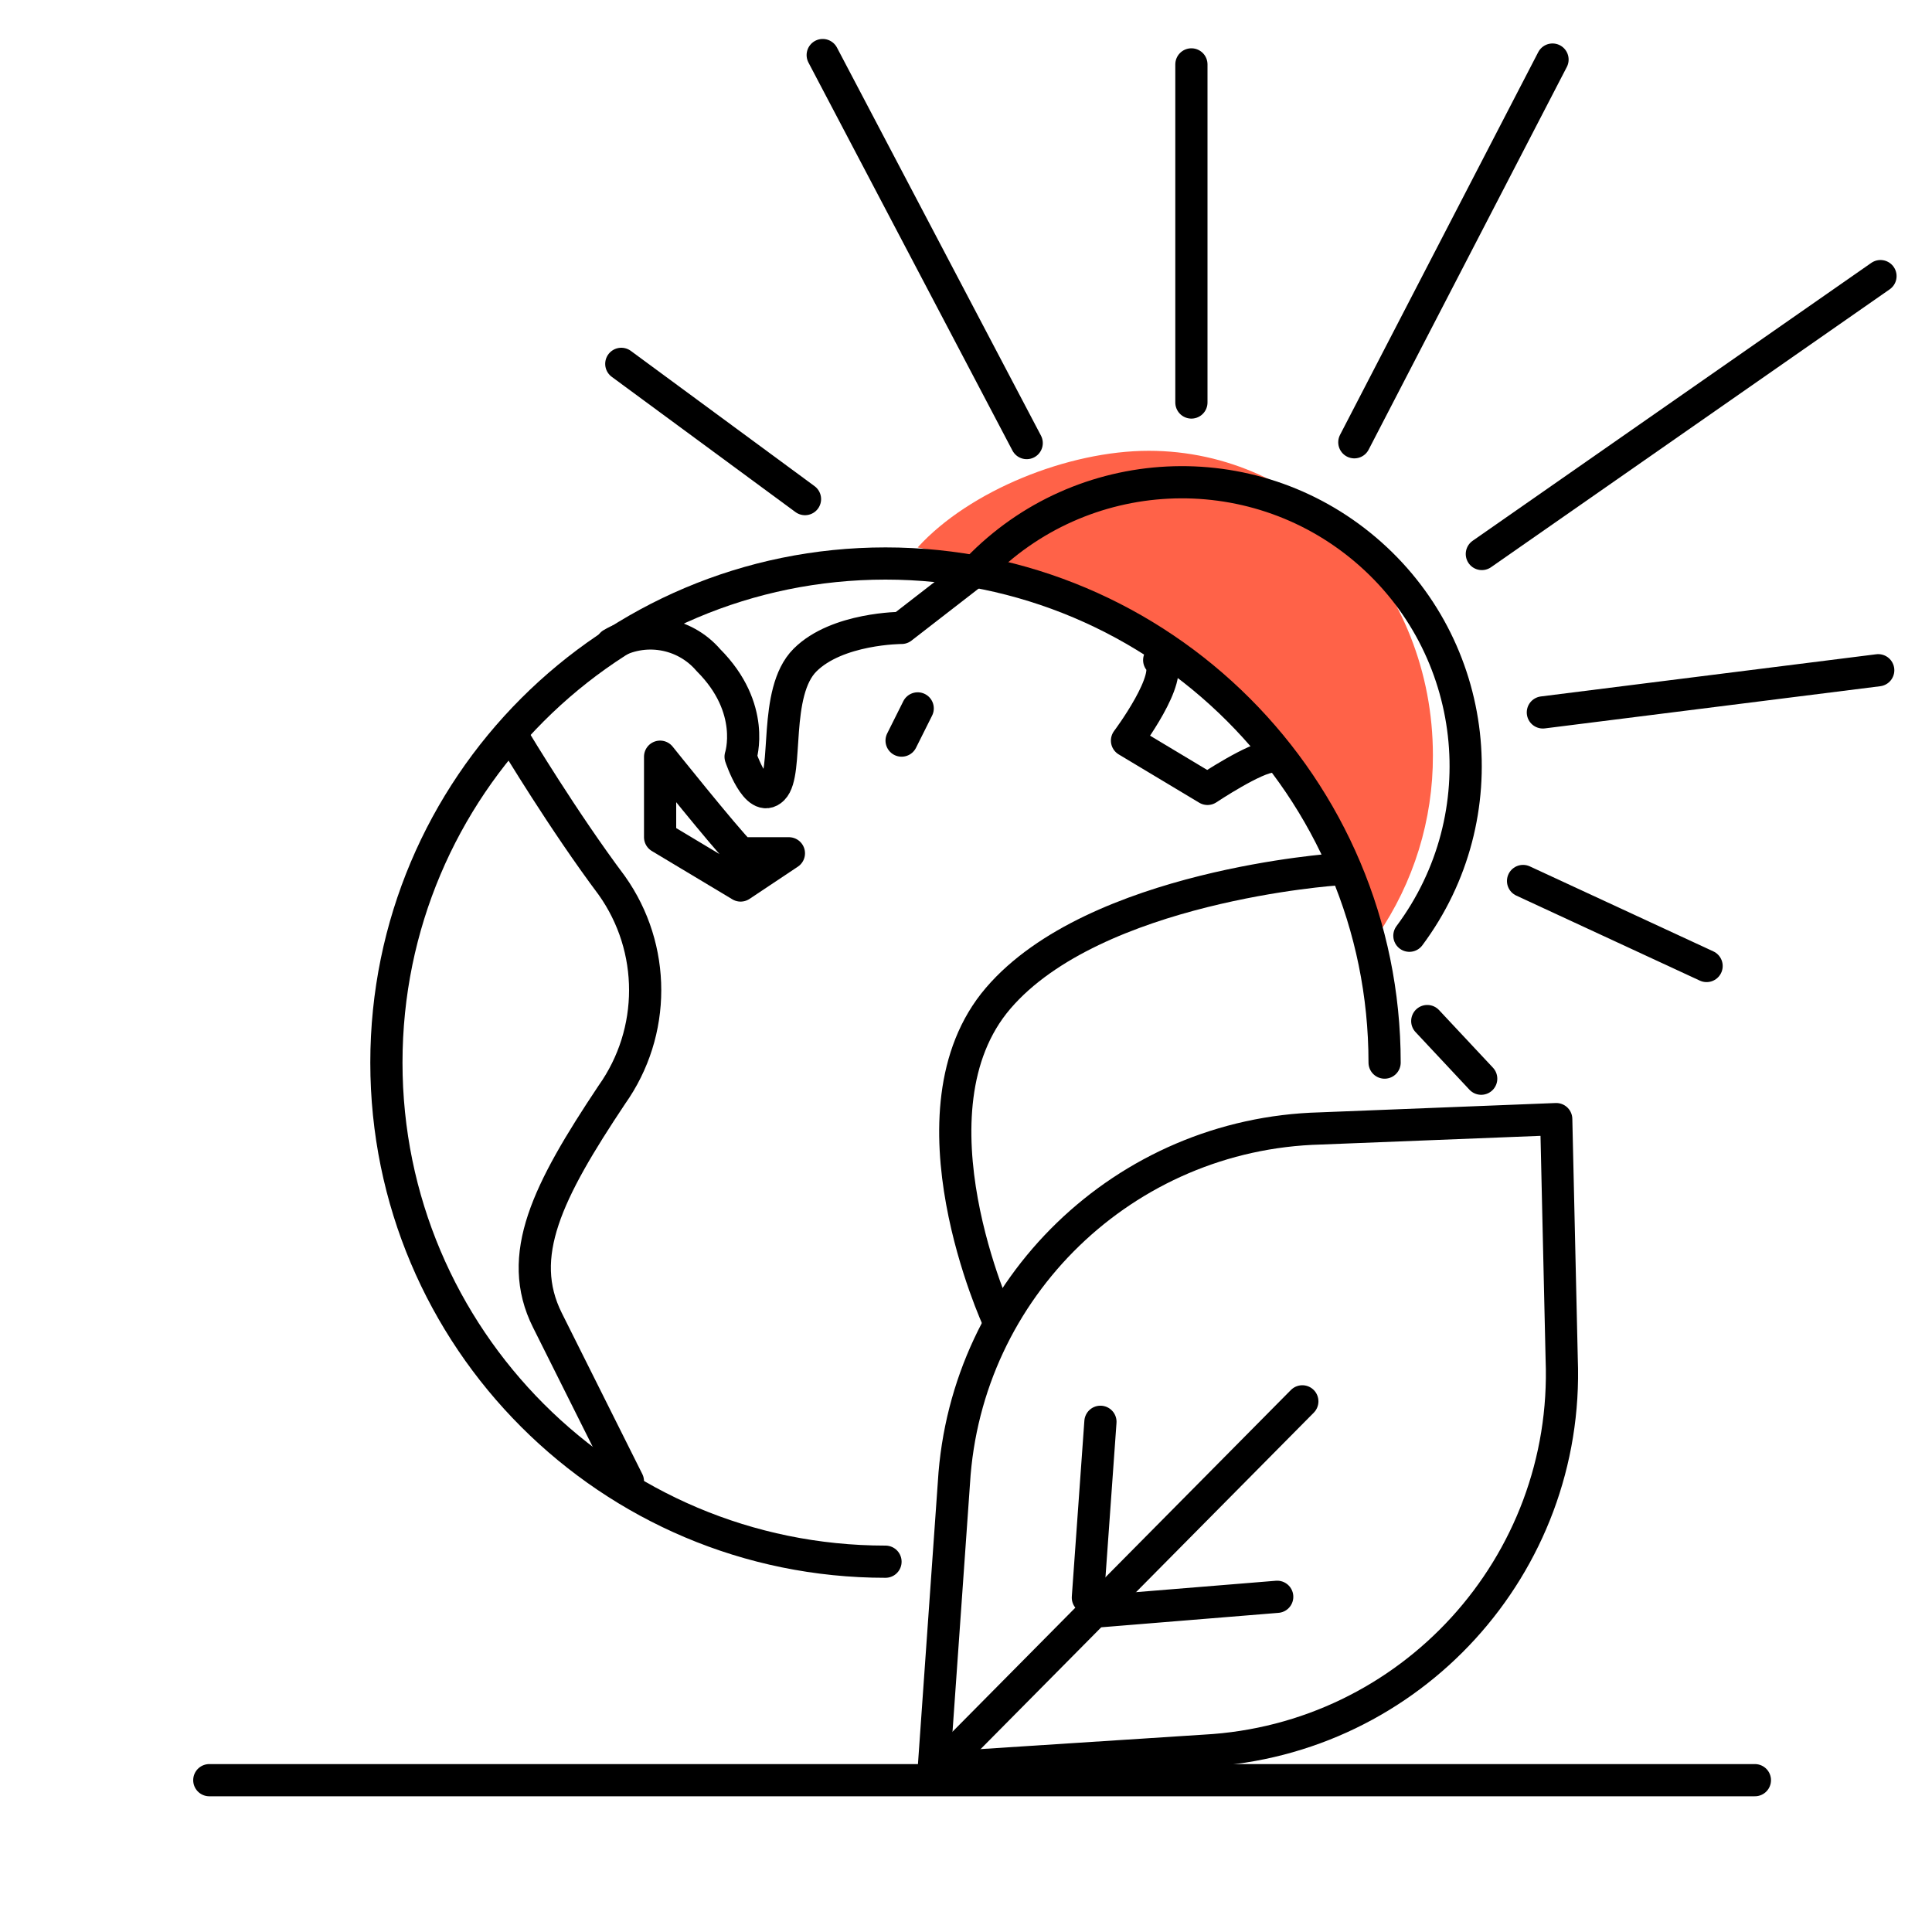
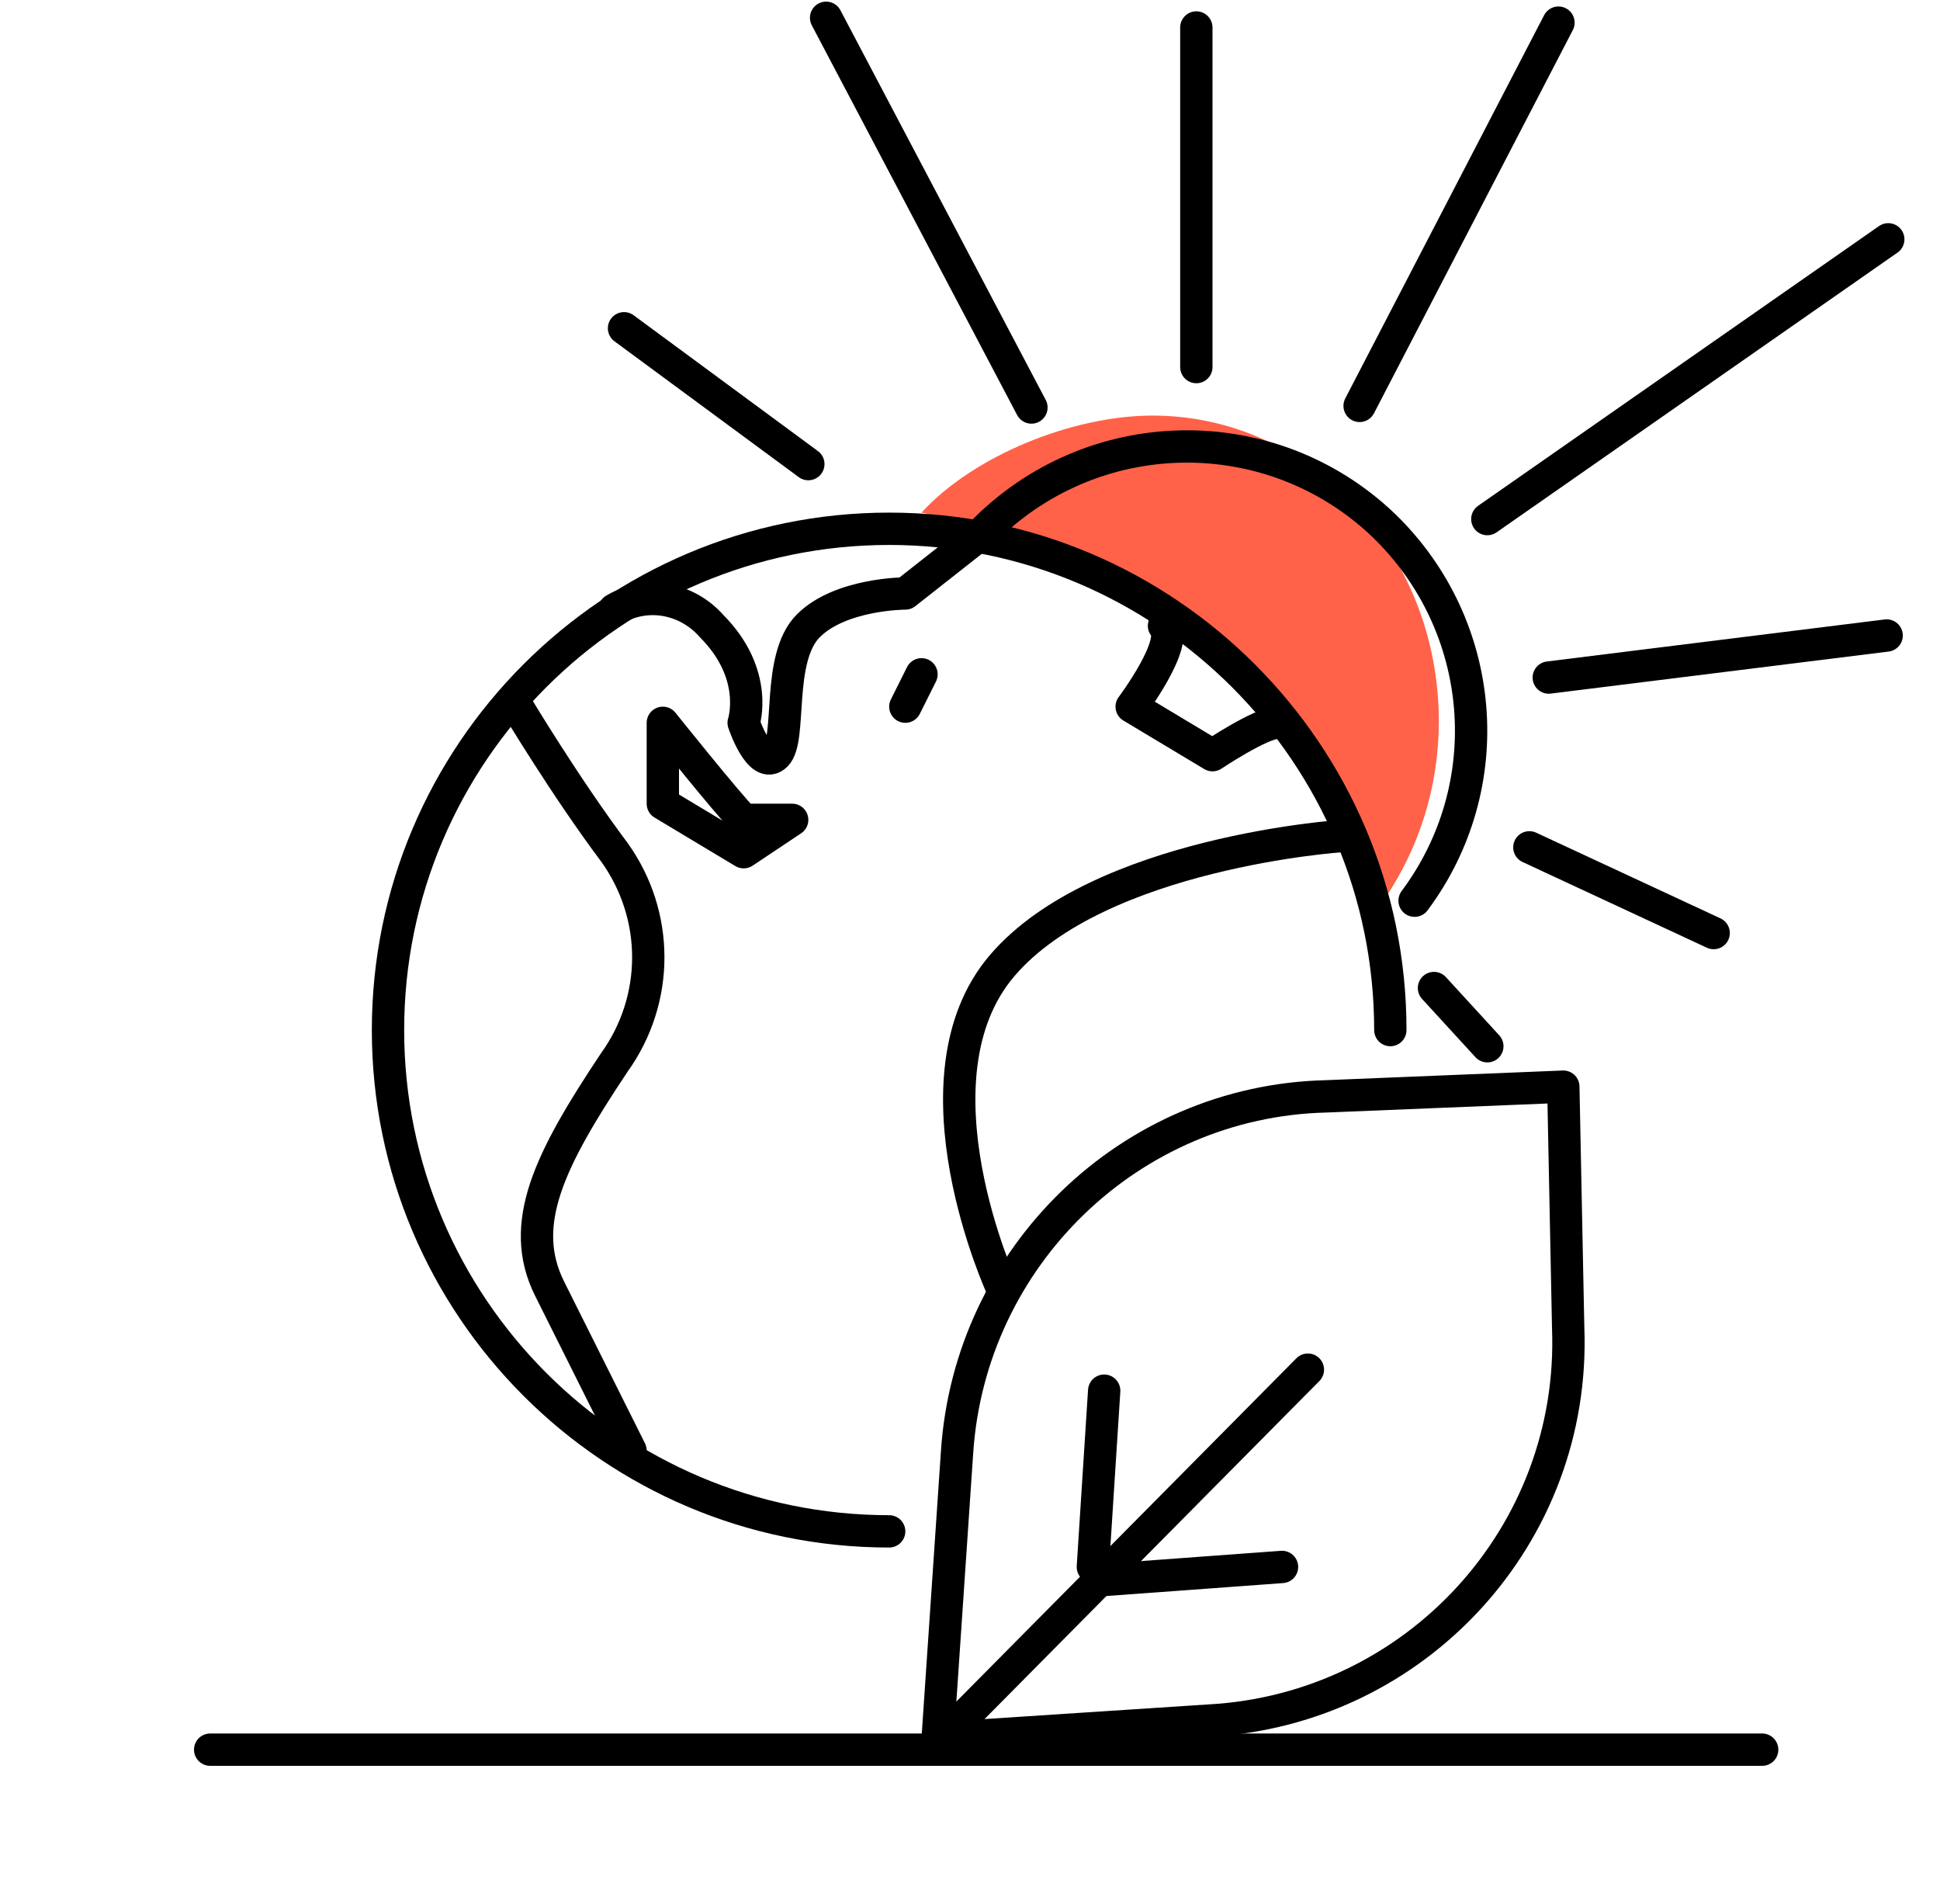
- <svg xmlns="http://www.w3.org/2000/svg" viewBox="0 0 120 120">
-   <path d="M76.71,43.77a39.13,39.13,0,0,1,8.83,14.35A19.66,19.66,0,0,0,89,46.91C89,36.47,81.1,28,71.35,28c-5,0-11.14,2.47-14.35,6C63.91,35.46,71.83,38.75,76.71,43.77Z" style="fill:#ff6248" />
-   <line x1="109" y1="110.57" x2="13" y2="110.57" style="fill:none;stroke:#000;stroke-linecap:round;stroke-linejoin:round;stroke-width:2px" />
-   <path d="M58,109.83l16.82-1.09A23.45,23.45,0,0,0,97,84.42l-.34-14.91L82,70.09a23.41,23.41,0,0,0-22.75,22Z" style="fill:none;stroke:#000;stroke-linecap:round;stroke-linejoin:round;stroke-width:2px" />
-   <line x1="59.41" y1="108.73" x2="80.89" y2="87.04" style="fill:none;stroke:#000;stroke-linecap:round;stroke-linejoin:round;stroke-width:2px" />
-   <line x1="67.57" y1="99.23" x2="68.35" y2="88.31" style="fill:none;stroke:#000;stroke-linecap:round;stroke-linejoin:round;stroke-width:2px" />
-   <line x1="68.41" y1="100.07" x2="79.33" y2="99.18" style="fill:none;stroke:#000;stroke-linecap:round;stroke-linejoin:round;stroke-width:2px" />
-   <path d="M55,97A31,31,0,1,1,86,66" style="fill:none;stroke:#000;stroke-linecap:round;stroke-linejoin:round;stroke-width:2px" />
-   <path d="M32,46s3,5,6,9a11.23,11.23,0,0,1,0,13c-4,6-6,10-4,14l5,10" style="fill:none;stroke:#000;stroke-linecap:round;stroke-linejoin:round;stroke-width:2px" />
-   <path d="M83,54s-15,1-21,8,0,20,0,20" style="fill:none;stroke:#000;stroke-linecap:round;stroke-linejoin:round;stroke-width:2px" />
-   <path d="M38,40a4.74,4.74,0,0,1,6,1c3,3,2,6,2,6s1,3,2,2,0-6,2-8,6-2,6-2l4.71-3.65A17.63,17.63,0,0,1,87.54,58.12" style="fill:none;stroke:#000;stroke-linecap:round;stroke-linejoin:round;stroke-width:2px" />
-   <path d="M79,47c-1,0-4,2-4,2l-5-3s3-4,2-5" style="fill:none;stroke:#000;stroke-linecap:round;stroke-linejoin:round;stroke-width:2px" />
-   <path d="M41,47s4,5,5,6h3l-3,2-5-3Z" style="fill:none;stroke:#000;stroke-linecap:round;stroke-linejoin:round;stroke-width:2px" />
-   <line x1="56" y1="46" x2="57" y2="44" style="fill:none;stroke:#000;stroke-linecap:round;stroke-linejoin:round;stroke-width:2px" />
-   <line x1="74" y1="25" x2="74" y2="4" style="fill:none;stroke:#000;stroke-linecap:round;stroke-linejoin:round;stroke-width:2px" />
-   <line x1="63.77" y1="27.52" x2="51.1" y2="3.42" style="fill:none;stroke:#000;stroke-linecap:round;stroke-linejoin:round;stroke-width:2px" />
-   <line x1="50" y1="31" x2="38.59" y2="22.6" style="fill:none;stroke:#000;stroke-linecap:round;stroke-linejoin:round;stroke-width:2px" />
-   <line x1="88.65" y1="63.42" x2="92" y2="67" style="fill:none;stroke:#000;stroke-linecap:round;stroke-linejoin:round;stroke-width:2px" />
-   <line x1="94.6" y1="54.72" x2="106" y2="60" style="fill:none;stroke:#000;stroke-linecap:round;stroke-linejoin:round;stroke-width:2px" />
-   <line x1="95.83" y1="44.25" x2="116.66" y2="41.63" style="fill:none;stroke:#000;stroke-linecap:round;stroke-linejoin:round;stroke-width:2px" />
-   <line x1="92.04" y1="34.41" x2="116.8" y2="17.15" style="fill:none;stroke:#000;stroke-linecap:round;stroke-linejoin:round;stroke-width:2px" />
-   <line x1="84.12" y1="27.47" x2="96.43" y2="3.7" style="fill:none;stroke:#000;stroke-linecap:round;stroke-linejoin:round;stroke-width:2px" />
+ <svg xmlns="http://www.w3.org/2000/svg" version="1.1" id="Layer_1" x="0px" y="0px" viewBox="0 0 120 117.7" style="enable-background:new 0 0 120 117.7;" xml:space="preserve">
+   <style type="text/css">
+ 	.st0{fill:#FF6248;}
+ 	.st1{fill:none;stroke:#000000;stroke-width:2;stroke-linecap:round;stroke-linejoin:round;}
+ </style>
+   <path class="st0" d="M76.7,41.4c4,4.1,7,9,8.8,14.4c2.3-3.3,3.5-7.2,3.5-11.2c0-10.4-7.9-18.9-17.7-18.9c-5,0-11.1,2.5-14.3,6  C63.9,33.1,71.8,36.4,76.7,41.4z" />
+   <line class="st1" x1="109" y1="108.2" x2="13" y2="108.2" />
+   <path class="st1" d="M58,107.5l16.8-1.1c12.8-0.7,22.7-11.5,22.2-24.3l-0.3-14.9L82,67.8c-12.1,0.3-22,9.9-22.8,22L58,107.5z" />
+   <line class="st1" x1="59.4" y1="106.4" x2="80.9" y2="84.7" />
+   <line class="st1" x1="67.6" y1="96.9" x2="68.3" y2="86" />
+   <line class="st1" x1="68.4" y1="97.7" x2="79.3" y2="96.9" />
+   <path class="st1" d="M55,94.7c-17.1,0-31-13.9-31-31s13.9-31,31-31s31,13.9,31,31" />
+   <path class="st1" d="M32,43.7c0,0,3,5,6,9c2.8,3.9,2.8,9.1,0,13c-4,6-6,10-4,14l5,10" />
+   <path class="st1" d="M83,51.7c0,0-15,1-21,8s0,20,0,20" />
+   <path class="st1" d="M38,37.7c2-1.2,4.5-0.7,6,1c3,3,2,6,2,6s1,3,2,2s0-6,2-8s6-2,6-2l4.7-3.7c6.8-7,17.9-7.2,24.9-0.5  c6.4,6.2,7.2,16.1,1.9,23.2" />
+   <path class="st1" d="M79,44.7c-1,0-4,2-4,2l-5-3c0,0,3-4,2-5" />
+   <path class="st1" d="M41,44.7c0,0,4,5,5,6h3l-3,2l-5-3V44.7z" />
+   <line class="st1" x1="56" y1="43.7" x2="57" y2="41.7" />
+   <line class="st1" x1="74" y1="22.7" x2="74" y2="1.7" />
+   <line class="st1" x1="63.8" y1="25.2" x2="51.1" y2="1.1" />
+   <line class="st1" x1="50" y1="28.7" x2="38.6" y2="20.3" />
+   <line class="st1" x1="88.7" y1="61.1" x2="92" y2="64.7" />
+   <line class="st1" x1="94.6" y1="52.4" x2="106" y2="57.7" />
+   <line class="st1" x1="95.8" y1="41.9" x2="116.7" y2="39.3" />
+   <line class="st1" x1="92" y1="32.1" x2="116.8" y2="14.8" />
+   <line class="st1" x1="84.1" y1="25.1" x2="96.4" y2="1.4" />
</svg>
